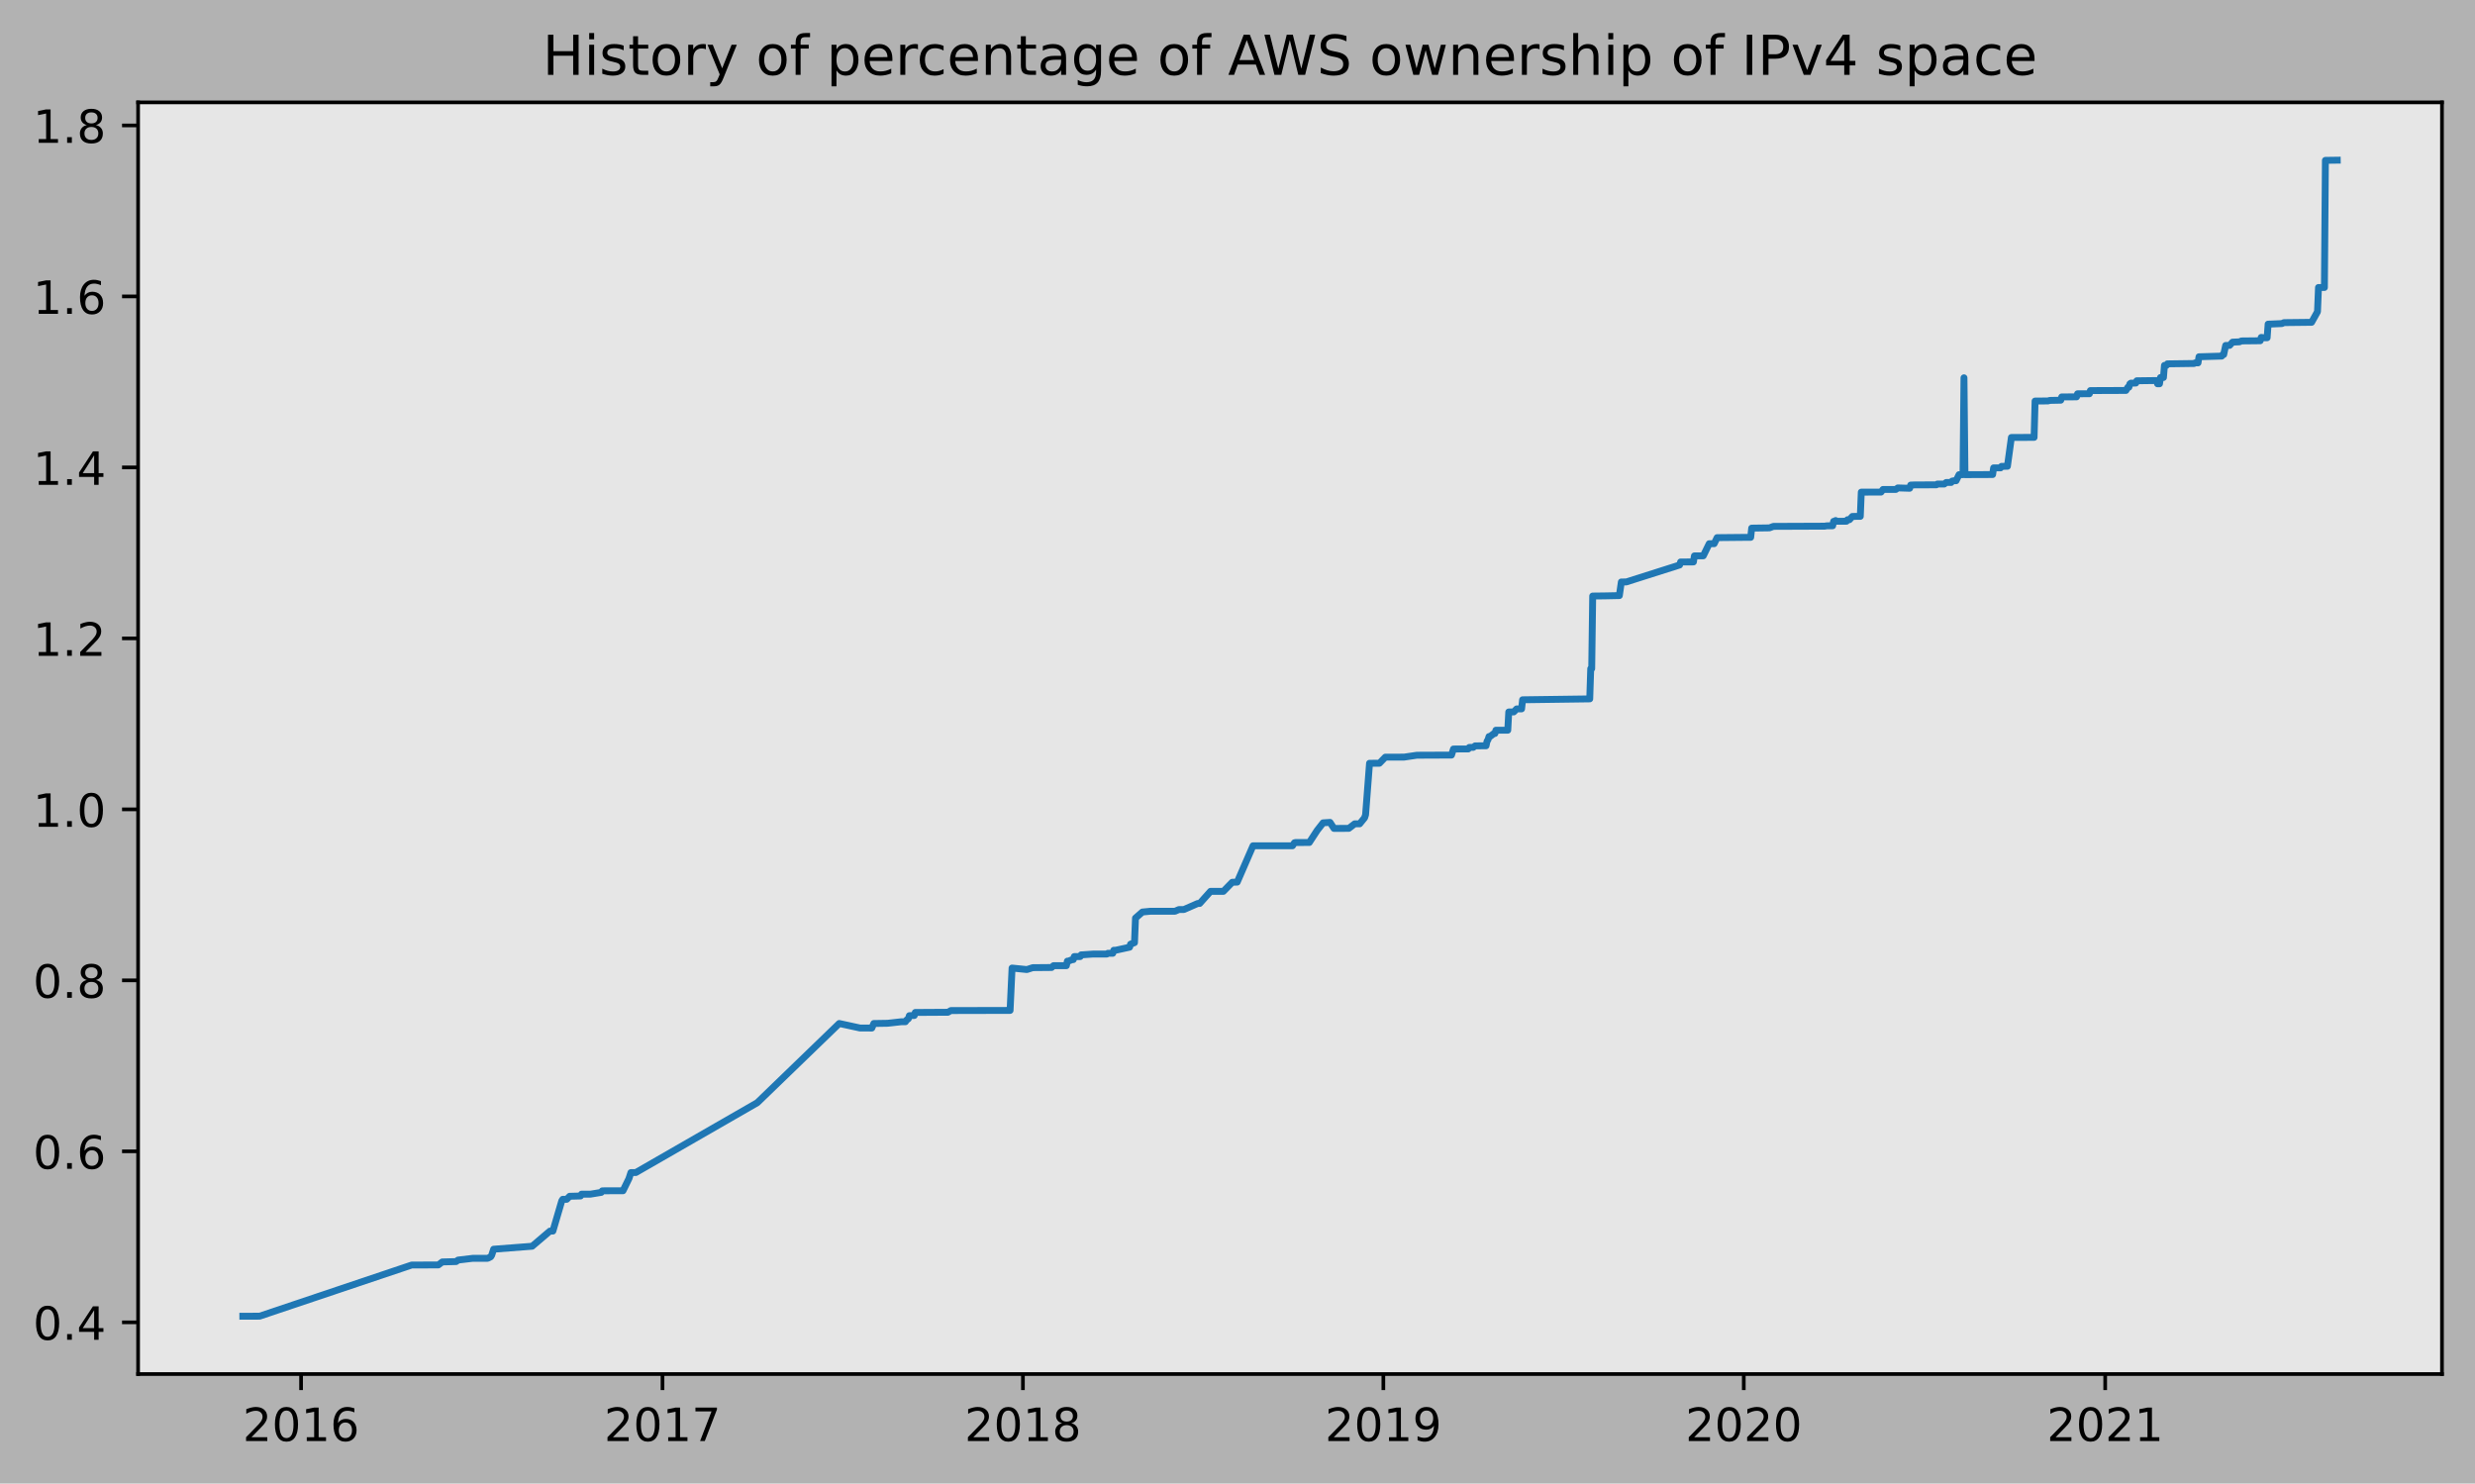
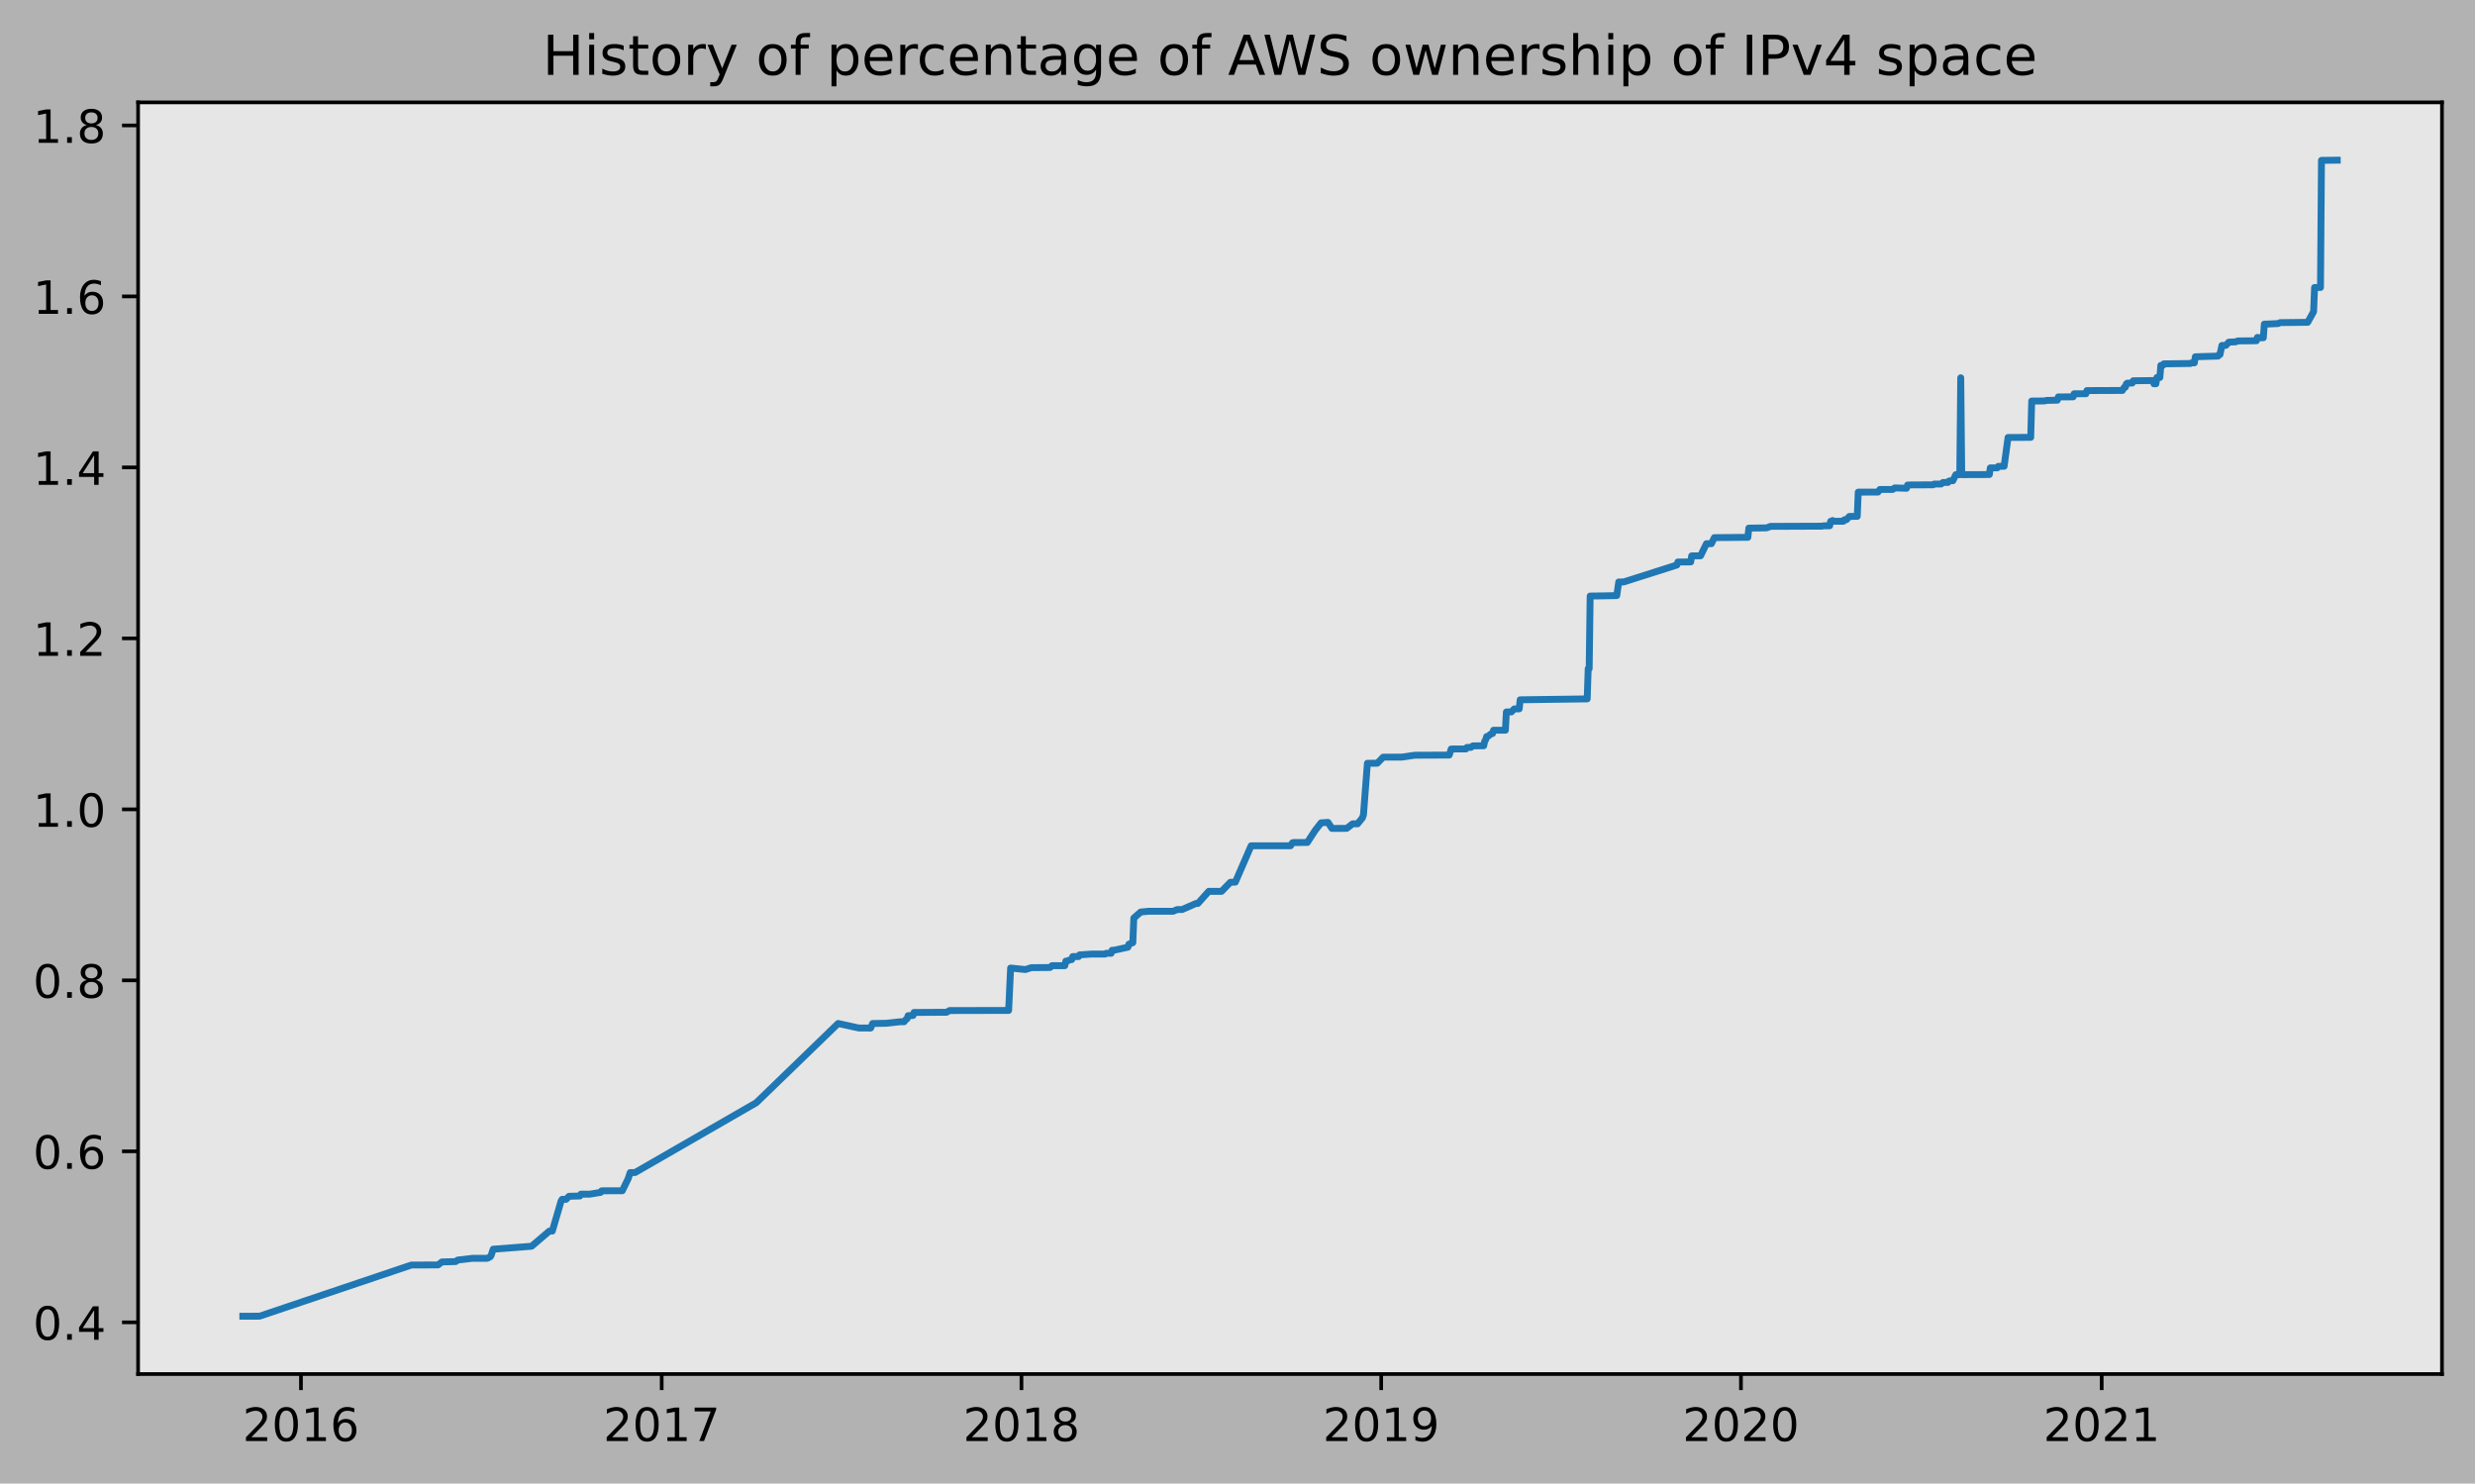
<svg xmlns="http://www.w3.org/2000/svg" xmlns:xlink="http://www.w3.org/1999/xlink" height="323.396pt" version="1.1" viewBox="0 0 539.503 323.396" width="539.503pt">
  <defs>
    <style type="text/css">
*{stroke-linecap:butt;stroke-linejoin:round;}
  </style>
  </defs>
  <g id="figure_1">
    <g id="patch_1">
      <path d="M 0 323.396  L 539.503 323.396  L 539.503 0  L 0 0  z " style="fill:#b2b2b2;" />
    </g>
    <g id="axes_1">
      <g id="patch_2">
        <path d="M 30.103 299.518  L 532.303 299.518  L 532.303 22.318  L 30.103 22.318  z " style="fill:#e6e6e6;" />
      </g>
      <g id="matplotlib.axis_1">
        <g id="xtick_1">
          <g id="line2d_1">
            <defs>
-               <path d="M 0 0  L 0 3.5  " id="m2114fb01b7" style="stroke:#000000;stroke-width:0.8;" />
-             </defs>
-             <g>
-               <use style="stroke:#000000;stroke-width:0.8;" x="65.63" xlink:href="#m2114fb01b7" y="299.518" />
+               <path d="M 0 0  L 0 3.5  " id="mc63dce19ae" style="stroke:#000000;stroke-width:0.8;" />
+             </defs>
+             <g>
+               <use style="stroke:#000000;stroke-width:0.8;" x="65.606" xlink:href="#mc63dce19ae" y="299.518" />
            </g>
          </g>
          <g id="text_1">
            <defs>
              <path d="M 19.188 8.297  L 53.609 8.297  L 53.609 0  L 7.328 0  L 7.328 8.297  Q 12.938 14.109 22.625 23.891  Q 32.328 33.688 34.812 36.531  Q 39.547 41.844 41.422 45.531  Q 43.312 49.219 43.312 52.781  Q 43.312 58.594 39.234 62.25  Q 35.156 65.922 28.609 65.922  Q 23.969 65.922 18.812 64.312  Q 13.672 62.703 7.812 59.422  L 7.812 69.391  Q 13.766 71.781 18.938 73  Q 24.125 74.219 28.422 74.219  Q 39.75 74.219 46.484 68.547  Q 53.219 62.891 53.219 53.422  Q 53.219 48.922 51.531 44.891  Q 49.859 40.875 45.406 35.406  Q 44.188 33.984 37.641 27.219  Q 31.109 20.453 19.188 8.297  z " id="DejaVuSans-50" />
              <path d="M 31.781 66.406  Q 24.172 66.406 20.328 58.906  Q 16.5 51.422 16.5 36.375  Q 16.5 21.391 20.328 13.891  Q 24.172 6.391 31.781 6.391  Q 39.453 6.391 43.281 13.891  Q 47.125 21.391 47.125 36.375  Q 47.125 51.422 43.281 58.906  Q 39.453 66.406 31.781 66.406  z M 31.781 74.219  Q 44.047 74.219 50.516 64.516  Q 56.984 54.828 56.984 36.375  Q 56.984 17.969 50.516 8.266  Q 44.047 -1.422 31.781 -1.422  Q 19.531 -1.422 13.062 8.266  Q 6.594 17.969 6.594 36.375  Q 6.594 54.828 13.062 64.516  Q 19.531 74.219 31.781 74.219  z " id="DejaVuSans-48" />
              <path d="M 12.406 8.297  L 28.516 8.297  L 28.516 63.922  L 10.984 60.406  L 10.984 69.391  L 28.422 72.906  L 38.281 72.906  L 38.281 8.297  L 54.391 8.297  L 54.391 0  L 12.406 0  z " id="DejaVuSans-49" />
              <path d="M 33.016 40.375  Q 26.375 40.375 22.484 35.828  Q 18.609 31.297 18.609 23.391  Q 18.609 15.531 22.484 10.953  Q 26.375 6.391 33.016 6.391  Q 39.656 6.391 43.531 10.953  Q 47.406 15.531 47.406 23.391  Q 47.406 31.297 43.531 35.828  Q 39.656 40.375 33.016 40.375  z M 52.594 71.297  L 52.594 62.312  Q 48.875 64.062 45.094 64.984  Q 41.312 65.922 37.594 65.922  Q 27.828 65.922 22.672 59.328  Q 17.531 52.734 16.797 39.406  Q 19.672 43.656 24.016 45.922  Q 28.375 48.188 33.594 48.188  Q 44.578 48.188 50.953 41.516  Q 57.328 34.859 57.328 23.391  Q 57.328 12.156 50.688 5.359  Q 44.047 -1.422 33.016 -1.422  Q 20.359 -1.422 13.672 8.266  Q 6.984 17.969 6.984 36.375  Q 6.984 53.656 15.188 63.938  Q 23.391 74.219 37.203 74.219  Q 40.922 74.219 44.703 73.484  Q 48.484 72.75 52.594 71.297  z " id="DejaVuSans-54" />
            </defs>
-             <g transform="translate(52.90515 314.1166)scale(0.1 -0.1)">
+             <g transform="translate(52.88125 314.1166)scale(0.1 -0.1)">
              <use xlink:href="#DejaVuSans-50" />
              <use x="63.623" xlink:href="#DejaVuSans-48" />
              <use x="127.246" xlink:href="#DejaVuSans-49" />
              <use x="190.869" xlink:href="#DejaVuSans-54" />
            </g>
          </g>
        </g>
        <g id="xtick_2">
          <g id="line2d_2">
            <g>
-               <use style="stroke:#000000;stroke-width:0.8;" x="144.412" xlink:href="#m2114fb01b7" y="299.518" />
+               <use style="stroke:#000000;stroke-width:0.8;" x="144.239" xlink:href="#mc63dce19ae" y="299.518" />
            </g>
          </g>
          <g id="text_2">
            <defs>
              <path d="M 8.203 72.906  L 55.078 72.906  L 55.078 68.703  L 28.609 0  L 18.312 0  L 43.219 64.594  L 8.203 64.594  z " id="DejaVuSans-55" />
            </defs>
-             <g transform="translate(131.6867 314.1166)scale(0.1 -0.1)">
+             <g transform="translate(131.5145 314.1166)scale(0.1 -0.1)">
              <use xlink:href="#DejaVuSans-50" />
              <use x="63.623" xlink:href="#DejaVuSans-48" />
              <use x="127.246" xlink:href="#DejaVuSans-49" />
              <use x="190.869" xlink:href="#DejaVuSans-55" />
            </g>
          </g>
        </g>
        <g id="xtick_3">
          <g id="line2d_3">
            <g>
-               <use style="stroke:#000000;stroke-width:0.8;" x="222.978" xlink:href="#m2114fb01b7" y="299.518" />
+               <use style="stroke:#000000;stroke-width:0.8;" x="222.658" xlink:href="#mc63dce19ae" y="299.518" />
            </g>
          </g>
          <g id="text_3">
            <defs>
              <path d="M 31.781 34.625  Q 24.75 34.625 20.719 30.859  Q 16.703 27.094 16.703 20.516  Q 16.703 13.922 20.719 10.156  Q 24.75 6.391 31.781 6.391  Q 38.812 6.391 42.859 10.172  Q 46.922 13.969 46.922 20.516  Q 46.922 27.094 42.891 30.859  Q 38.875 34.625 31.781 34.625  z M 21.922 38.812  Q 15.578 40.375 12.031 44.719  Q 8.5 49.078 8.5 55.328  Q 8.5 64.062 14.719 69.141  Q 20.953 74.219 31.781 74.219  Q 42.672 74.219 48.875 69.141  Q 55.078 64.062 55.078 55.328  Q 55.078 49.078 51.531 44.719  Q 48 40.375 41.703 38.812  Q 48.828 37.156 52.797 32.312  Q 56.781 27.484 56.781 20.516  Q 56.781 9.906 50.312 4.234  Q 43.844 -1.422 31.781 -1.422  Q 19.734 -1.422 13.25 4.234  Q 6.781 9.906 6.781 20.516  Q 6.781 27.484 10.781 32.312  Q 14.797 37.156 21.922 38.812  z M 18.312 54.391  Q 18.312 48.734 21.844 45.562  Q 25.391 42.391 31.781 42.391  Q 38.141 42.391 41.719 45.562  Q 45.312 48.734 45.312 54.391  Q 45.312 60.062 41.719 63.234  Q 38.141 66.406 31.781 66.406  Q 25.391 66.406 21.844 63.234  Q 18.312 60.062 18.312 54.391  z " id="DejaVuSans-56" />
            </defs>
-             <g transform="translate(210.253 314.1166)scale(0.1 -0.1)">
+             <g transform="translate(209.9329 314.1166)scale(0.1 -0.1)">
              <use xlink:href="#DejaVuSans-50" />
              <use x="63.623" xlink:href="#DejaVuSans-48" />
              <use x="127.246" xlink:href="#DejaVuSans-49" />
              <use x="190.869" xlink:href="#DejaVuSans-56" />
            </g>
          </g>
        </g>
        <g id="xtick_4">
          <g id="line2d_4">
            <g>
-               <use style="stroke:#000000;stroke-width:0.8;" x="301.544" xlink:href="#m2114fb01b7" y="299.518" />
+               <use style="stroke:#000000;stroke-width:0.8;" x="301.076" xlink:href="#mc63dce19ae" y="299.518" />
            </g>
          </g>
          <g id="text_4">
            <defs>
              <path d="M 10.984 1.516  L 10.984 10.5  Q 14.703 8.734 18.5 7.812  Q 22.312 6.891 25.984 6.891  Q 35.75 6.891 40.891 13.453  Q 46.047 20.016 46.781 33.406  Q 43.953 29.203 39.594 26.953  Q 35.25 24.703 29.984 24.703  Q 19.047 24.703 12.672 31.312  Q 6.297 37.938 6.297 49.422  Q 6.297 60.641 12.938 67.422  Q 19.578 74.219 30.609 74.219  Q 43.266 74.219 49.922 64.516  Q 56.594 54.828 56.594 36.375  Q 56.594 19.141 48.406 8.859  Q 40.234 -1.422 26.422 -1.422  Q 22.703 -1.422 18.891 -0.688  Q 15.094 0.047 10.984 1.516  z M 30.609 32.422  Q 37.25 32.422 41.125 36.953  Q 45.016 41.5 45.016 49.422  Q 45.016 57.281 41.125 61.844  Q 37.25 66.406 30.609 66.406  Q 23.969 66.406 20.094 61.844  Q 16.219 57.281 16.219 49.422  Q 16.219 41.5 20.094 36.953  Q 23.969 32.422 30.609 32.422  z " id="DejaVuSans-57" />
            </defs>
-             <g transform="translate(288.8193 314.1166)scale(0.1 -0.1)">
+             <g transform="translate(288.3513 314.1166)scale(0.1 -0.1)">
              <use xlink:href="#DejaVuSans-50" />
              <use x="63.623" xlink:href="#DejaVuSans-48" />
              <use x="127.246" xlink:href="#DejaVuSans-49" />
              <use x="190.869" xlink:href="#DejaVuSans-57" />
            </g>
          </g>
        </g>
        <g id="xtick_5">
          <g id="line2d_5">
            <g>
-               <use style="stroke:#000000;stroke-width:0.8;" x="380.111" xlink:href="#m2114fb01b7" y="299.518" />
+               <use style="stroke:#000000;stroke-width:0.8;" x="379.495" xlink:href="#mc63dce19ae" y="299.518" />
            </g>
          </g>
          <g id="text_5">
-             <g transform="translate(367.3855 314.1166)scale(0.1 -0.1)">
+             <g transform="translate(366.7697 314.1166)scale(0.1 -0.1)">
              <use xlink:href="#DejaVuSans-50" />
              <use x="63.623" xlink:href="#DejaVuSans-48" />
              <use x="127.246" xlink:href="#DejaVuSans-50" />
              <use x="190.869" xlink:href="#DejaVuSans-48" />
            </g>
          </g>
        </g>
        <g id="xtick_6">
          <g id="line2d_6">
            <g>
-               <use style="stroke:#000000;stroke-width:0.8;" x="458.892" xlink:href="#m2114fb01b7" y="299.518" />
+               <use style="stroke:#000000;stroke-width:0.8;" x="458.128" xlink:href="#mc63dce19ae" y="299.518" />
            </g>
          </g>
          <g id="text_6">
-             <g transform="translate(446.1671 314.1166)scale(0.1 -0.1)">
+             <g transform="translate(445.4029 314.1166)scale(0.1 -0.1)">
              <use xlink:href="#DejaVuSans-50" />
              <use x="63.623" xlink:href="#DejaVuSans-48" />
              <use x="127.246" xlink:href="#DejaVuSans-50" />
              <use x="190.869" xlink:href="#DejaVuSans-49" />
            </g>
          </g>
        </g>
      </g>
      <g id="matplotlib.axis_2">
        <g id="ytick_1">
          <g id="line2d_7">
            <defs>
-               <path d="M 0 0  L -3.5 0  " id="m2cd124b07d" style="stroke:#000000;stroke-width:0.8;" />
-             </defs>
-             <g>
-               <use style="stroke:#000000;stroke-width:0.8;" x="30.103" xlink:href="#m2cd124b07d" y="288.245" />
+               <path d="M 0 0  L -3.5 0  " id="m88553b12b4" style="stroke:#000000;stroke-width:0.8;" />
+             </defs>
+             <g>
+               <use style="stroke:#000000;stroke-width:0.8;" x="30.103" xlink:href="#m88553b12b4" y="288.245" />
            </g>
          </g>
          <g id="text_7">
            <defs>
              <path d="M 10.688 12.406  L 21 12.406  L 21 0  L 10.688 0  z " id="DejaVuSans-46" />
              <path d="M 37.797 64.312  L 12.891 25.391  L 37.797 25.391  z M 35.203 72.906  L 47.609 72.906  L 47.609 25.391  L 58.016 25.391  L 58.016 17.188  L 47.609 17.188  L 47.609 0  L 37.797 0  L 37.797 17.188  L 4.891 17.188  L 4.891 26.703  z " id="DejaVuSans-52" />
            </defs>
            <g transform="translate(7.2 292.0438)scale(0.1 -0.1)">
              <use xlink:href="#DejaVuSans-48" />
              <use x="63.623" xlink:href="#DejaVuSans-46" />
              <use x="95.41" xlink:href="#DejaVuSans-52" />
            </g>
          </g>
        </g>
        <g id="ytick_2">
          <g id="line2d_8">
            <g>
-               <use style="stroke:#000000;stroke-width:0.8;" x="30.103" xlink:href="#m2cd124b07d" y="250.972" />
+               <use style="stroke:#000000;stroke-width:0.8;" x="30.103" xlink:href="#m88553b12b4" y="250.972" />
            </g>
          </g>
          <g id="text_8">
            <g transform="translate(7.2 254.7716)scale(0.1 -0.1)">
              <use xlink:href="#DejaVuSans-48" />
              <use x="63.623" xlink:href="#DejaVuSans-46" />
              <use x="95.41" xlink:href="#DejaVuSans-54" />
            </g>
          </g>
        </g>
        <g id="ytick_3">
          <g id="line2d_9">
            <g>
-               <use style="stroke:#000000;stroke-width:0.8;" x="30.103" xlink:href="#m2cd124b07d" y="213.7" />
+               <use style="stroke:#000000;stroke-width:0.8;" x="30.103" xlink:href="#m88553b12b4" y="213.7" />
            </g>
          </g>
          <g id="text_9">
            <g transform="translate(7.2 217.4995)scale(0.1 -0.1)">
              <use xlink:href="#DejaVuSans-48" />
              <use x="63.623" xlink:href="#DejaVuSans-46" />
              <use x="95.41" xlink:href="#DejaVuSans-56" />
            </g>
          </g>
        </g>
        <g id="ytick_4">
          <g id="line2d_10">
            <g>
-               <use style="stroke:#000000;stroke-width:0.8;" x="30.103" xlink:href="#m2cd124b07d" y="176.428" />
+               <use style="stroke:#000000;stroke-width:0.8;" x="30.103" xlink:href="#m88553b12b4" y="176.428" />
            </g>
          </g>
          <g id="text_10">
            <g transform="translate(7.2 180.2274)scale(0.1 -0.1)">
              <use xlink:href="#DejaVuSans-49" />
              <use x="63.623" xlink:href="#DejaVuSans-46" />
              <use x="95.41" xlink:href="#DejaVuSans-48" />
            </g>
          </g>
        </g>
        <g id="ytick_5">
          <g id="line2d_11">
            <g>
-               <use style="stroke:#000000;stroke-width:0.8;" x="30.103" xlink:href="#m2cd124b07d" y="139.156" />
+               <use style="stroke:#000000;stroke-width:0.8;" x="30.103" xlink:href="#m88553b12b4" y="139.156" />
            </g>
          </g>
          <g id="text_11">
            <g transform="translate(7.2 142.9552)scale(0.1 -0.1)">
              <use xlink:href="#DejaVuSans-49" />
              <use x="63.623" xlink:href="#DejaVuSans-46" />
              <use x="95.41" xlink:href="#DejaVuSans-50" />
            </g>
          </g>
        </g>
        <g id="ytick_6">
          <g id="line2d_12">
            <g>
-               <use style="stroke:#000000;stroke-width:0.8;" x="30.103" xlink:href="#m2cd124b07d" y="101.884" />
+               <use style="stroke:#000000;stroke-width:0.8;" x="30.103" xlink:href="#m88553b12b4" y="101.884" />
            </g>
          </g>
          <g id="text_12">
            <g transform="translate(7.2 105.6831)scale(0.1 -0.1)">
              <use xlink:href="#DejaVuSans-49" />
              <use x="63.623" xlink:href="#DejaVuSans-46" />
              <use x="95.41" xlink:href="#DejaVuSans-52" />
            </g>
          </g>
        </g>
        <g id="ytick_7">
          <g id="line2d_13">
            <g>
-               <use style="stroke:#000000;stroke-width:0.8;" x="30.103" xlink:href="#m2cd124b07d" y="64.612" />
+               <use style="stroke:#000000;stroke-width:0.8;" x="30.103" xlink:href="#m88553b12b4" y="64.612" />
            </g>
          </g>
          <g id="text_13">
            <g transform="translate(7.2 68.41095)scale(0.1 -0.1)">
              <use xlink:href="#DejaVuSans-49" />
              <use x="63.623" xlink:href="#DejaVuSans-46" />
              <use x="95.41" xlink:href="#DejaVuSans-54" />
            </g>
          </g>
        </g>
        <g id="ytick_8">
          <g id="line2d_14">
            <g>
-               <use style="stroke:#000000;stroke-width:0.8;" x="30.103" xlink:href="#m2cd124b07d" y="27.34" />
+               <use style="stroke:#000000;stroke-width:0.8;" x="30.103" xlink:href="#m88553b12b4" y="27.34" />
            </g>
          </g>
          <g id="text_14">
            <g transform="translate(7.2 31.13881)scale(0.1 -0.1)">
              <use xlink:href="#DejaVuSans-49" />
              <use x="63.623" xlink:href="#DejaVuSans-46" />
              <use x="95.41" xlink:href="#DejaVuSans-56" />
            </g>
          </g>
        </g>
      </g>
      <g id="line2d_15">
-         <path clip-path="url(#pd1393d1a69)" d="M 52.93 286.918  L 56.59 286.904  L 89.738 275.756  L 95.55 275.732  L 96.411 275.082  L 99.424 275  L 99.855 274.671  L 103.084 274.288  L 106.312 274.291  L 106.958 273.961  L 107.173 273.631  L 107.604 272.306  L 115.999 271.658  L 119.873 268.357  L 120.519 268.355  L 122.456 261.757  L 122.671 261.427  L 123.532 261.427  L 124.178 260.767  L 126.546 260.702  L 126.761 260.307  L 128.698 260.307  L 131.066 259.919  L 131.281 259.589  L 131.712 259.574  L 135.802 259.562  L 137.093 256.923  L 137.524 255.604  L 138.6 255.593  L 165.076 240.366  L 182.941 223.101  L 187.462 224.087  L 190.045 224.094  L 190.475 223.105  L 193.489 223.056  L 196.502 222.719  L 197.363 222.719  L 197.578 222.389  L 198.009 222.059  L 198.224 221.399  L 199.3 221.358  L 199.516 220.698  L 206.619 220.656  L 207.265 220.284  L 220.18 220.254  L 220.61 211.017  L 223.839 211.347  L 225.13 210.933  L 229.22 210.897  L 229.651 210.5  L 232.449 210.501  L 232.664 209.511  L 232.879 209.509  L 233.74 209.177  L 233.956 209.176  L 234.171 208.516  L 235.462 208.515  L 235.678 208.137  L 235.893 208.135  L 238.261 207.967  L 241.274 207.966  L 241.489 207.801  L 242.566 207.799  L 242.781 207.14  L 243.211 207.134  L 246.225 206.474  L 246.44 205.815  L 247.301 205.485  L 247.516 200.124  L 249.023 198.804  L 250.745 198.639  L 256.126 198.633  L 256.987 198.262  L 258.064 198.262  L 261.077 196.942  L 261.508 196.938  L 263.875 194.298  L 266.674 194.302  L 268.611 192.317  L 269.687 192.29  L 273.131 184.37  L 281.741 184.366  L 282.172 183.706  L 282.387 183.654  L 285.401 183.65  L 287.123 181.011  L 288.414 179.362  L 289.921 179.263  L 290.782 180.582  L 294.011 180.57  L 295.302 179.581  L 296.378 179.579  L 297.455 178.26  L 297.67 177.595  L 298.531 166.379  L 300.683 166.374  L 301.975 165.049  L 306.065 165.037  L 308.863 164.625  L 316.397 164.592  L 316.827 163.271  L 320.056 163.256  L 320.271 162.926  L 321.132 162.915  L 321.563 162.585  L 323.93 162.567  L 324.146 161.577  L 324.361 161.247  L 324.576 160.551  L 324.791 160.55  L 325.652 159.89  L 325.868 159.89  L 326.083 159.175  L 328.666 159.171  L 328.881 155.197  L 329.957 155.191  L 330.603 154.53  L 331.679 154.524  L 331.895 152.542  L 346.532 152.344  L 346.747 145.761  L 346.962 145.761  L 347.177 129.926  L 349.76 129.896  L 352.989 129.829  L 353.42 126.86  L 354.496 126.854  L 366.119 123.163  L 366.335 122.503  L 369.133 122.493  L 369.348 121.174  L 371.285 121.156  L 372.577 118.516  L 373.653 118.515  L 374.299 117.196  L 380.326 117.137  L 381.617 117.131  L 381.833 115.122  L 385.707 115.066  L 386.568 114.741  L 397.761 114.697  L 398.192 114.615  L 399.483 114.61  L 399.698 113.64  L 399.914 113.64  L 400.129 113.468  L 400.344 113.63  L 402.497 113.617  L 402.712 113.288  L 403.142 113.287  L 403.788 112.574  L 405.51 112.557  L 405.725 107.276  L 410.03 107.267  L 410.461 106.69  L 413.259 106.687  L 413.69 106.357  L 416.273 106.435  L 416.488 105.739  L 417.349 105.705  L 422.084 105.683  L 422.3 105.518  L 423.806 105.512  L 424.237 105.173  L 425.313 105.169  L 425.528 104.87  L 425.959 104.788  L 426.389 104.788  L 427.035 103.468  L 427.896 103.468  L 428.111 82.354  L 428.327 103.466  L 434.354 103.442  L 434.569 101.99  L 436.076 101.99  L 436.291 101.659  L 437.582 101.641  L 438.443 95.363  L 443.394 95.339  L 443.609 87.422  L 446.408 87.399  L 446.838 87.282  L 449.206 87.234  L 449.421 86.522  L 452.65 86.51  L 452.865 85.838  L 455.448 85.834  L 455.663 85.141  L 463.412 85.111  L 463.843 84.404  L 464.058 84.404  L 464.273 83.687  L 464.489 83.519  L 465.565 83.5  L 465.78 83.005  L 470.085 82.95  L 470.3 83.66  L 470.731 83.658  L 470.946 82.29  L 471.592 82.289  L 471.807 79.65  L 472.238 79.648  L 472.453 79.314  L 478.265 79.233  L 478.48 79.101  L 479.126 79.1  L 479.341 77.769  L 484.292 77.623  L 484.507 77.292  L 484.722 77.291  L 485.153 75.301  L 486.014 75.291  L 486.659 74.58  L 488.166 74.516  L 488.597 74.319  L 492.686 74.277  L 492.902 73.55  L 493.547 73.63  L 494.193 73.624  L 494.408 70.654  L 495.054 70.636  L 497.422 70.531  L 497.852 70.324  L 503.879 70.258  L 505.171 67.944  L 505.386 62.666  L 506.678 62.665  L 506.893 34.953  L 509.476 34.918  L 509.476 34.918  " style="fill:none;stroke:#1f77b4;stroke-linecap:square;stroke-width:1.5;" />
+         <path clip-path="url(#p150ff99244)" d="M 52.93 286.918  L 56.583 286.904  L 89.669 275.756  L 95.47 275.732  L 96.329 275.082  L 99.337 275  L 99.767 274.671  L 102.989 274.288  L 106.212 274.291  L 106.856 273.961  L 107.071 273.631  L 107.501 272.306  L 115.88 271.658  L 119.747 268.357  L 120.392 268.355  L 122.325 261.757  L 122.54 261.427  L 123.4 261.427  L 124.044 260.767  L 126.407 260.702  L 126.622 260.307  L 128.556 260.307  L 130.919 259.919  L 131.134 259.589  L 131.564 259.574  L 135.646 259.562  L 136.935 256.923  L 137.364 255.604  L 138.439 255.593  L 164.865 240.366  L 182.697 223.101  L 187.208 224.087  L 189.787 224.094  L 190.216 223.105  L 193.224 223.056  L 196.232 222.719  L 197.091 222.719  L 197.306 222.389  L 197.736 222.059  L 197.951 221.399  L 199.025 221.358  L 199.24 220.698  L 206.33 220.656  L 206.974 220.284  L 219.865 220.254  L 220.295 211.017  L 223.517 211.347  L 224.806 210.933  L 228.888 210.897  L 229.318 210.5  L 232.111 210.501  L 232.326 209.511  L 232.541 209.509  L 233.4 209.177  L 233.615 209.176  L 233.83 208.516  L 235.119 208.515  L 235.334 208.137  L 235.549 208.135  L 237.912 207.967  L 240.92 207.966  L 241.135 207.801  L 242.209 207.799  L 242.424 207.14  L 242.853 207.134  L 245.861 206.474  L 246.076 205.815  L 246.935 205.485  L 247.15 200.124  L 248.654 198.804  L 250.373 198.639  L 255.744 198.633  L 256.603 198.262  L 257.678 198.262  L 260.685 196.942  L 261.115 196.938  L 263.478 194.298  L 266.271 194.302  L 268.205 192.317  L 269.279 192.29  L 272.717 184.37  L 281.311 184.366  L 281.74 183.706  L 281.955 183.654  L 284.963 183.65  L 286.682 181.011  L 287.971 179.362  L 289.475 179.263  L 290.334 180.582  L 293.557 180.57  L 294.846 179.581  L 295.92 179.579  L 296.994 178.26  L 297.209 177.595  L 298.068 166.379  L 300.217 166.374  L 301.506 165.049  L 305.588 165.037  L 308.381 164.625  L 315.901 164.592  L 316.33 163.271  L 319.553 163.256  L 319.768 162.926  L 320.627 162.915  L 321.057 162.585  L 323.42 162.567  L 323.635 161.577  L 323.85 161.247  L 324.065 160.551  L 324.28 160.55  L 325.139 159.89  L 325.354 159.89  L 325.569 159.175  L 328.147 159.171  L 328.362 155.197  L 329.436 155.191  L 330.08 154.53  L 331.155 154.524  L 331.369 152.542  L 345.979 152.344  L 346.194 145.761  L 346.409 145.761  L 346.623 129.926  L 349.202 129.896  L 352.424 129.829  L 352.854 126.86  L 353.928 126.854  L 365.53 123.163  L 365.745 122.503  L 368.538 122.493  L 368.752 121.174  L 370.686 121.156  L 371.975 118.516  L 373.049 118.515  L 373.694 117.196  L 379.71 117.137  L 380.999 117.131  L 381.213 115.122  L 385.081 115.066  L 385.94 114.741  L 397.112 114.697  L 397.542 114.615  L 398.831 114.61  L 399.046 113.64  L 399.26 113.64  L 399.475 113.468  L 399.69 113.63  L 401.839 113.617  L 402.053 113.288  L 402.483 113.287  L 403.128 112.574  L 404.846 112.557  L 405.061 107.276  L 409.358 107.267  L 409.788 106.69  L 412.581 106.687  L 413.01 106.357  L 415.589 106.435  L 415.803 105.739  L 416.663 105.705  L 421.389 105.683  L 421.604 105.518  L 423.108 105.512  L 423.538 105.173  L 424.612 105.169  L 424.827 104.87  L 425.257 104.788  L 425.686 104.788  L 426.331 103.468  L 427.19 103.468  L 427.405 82.354  L 427.62 103.466  L 433.636 103.442  L 433.85 101.99  L 435.354 101.99  L 435.569 101.659  L 436.858 101.641  L 437.718 95.363  L 442.659 95.339  L 442.874 87.422  L 445.667 87.399  L 446.097 87.282  L 448.46 87.234  L 448.675 86.522  L 451.897 86.51  L 452.112 85.838  L 454.69 85.834  L 454.905 85.141  L 462.64 85.111  L 463.069 84.404  L 463.284 84.404  L 463.499 83.687  L 463.714 83.519  L 464.788 83.5  L 465.003 83.005  L 469.3 82.95  L 469.515 83.66  L 469.944 83.658  L 470.159 82.29  L 470.804 82.289  L 471.019 79.65  L 471.448 79.648  L 471.663 79.314  L 477.464 79.233  L 477.679 79.101  L 478.323 79.1  L 478.538 77.769  L 483.48 77.623  L 483.694 77.292  L 483.909 77.291  L 484.339 75.301  L 485.198 75.291  L 485.843 74.58  L 487.347 74.516  L 487.777 74.319  L 491.859 74.277  L 492.073 73.55  L 492.718 73.63  L 493.362 73.624  L 493.577 70.654  L 494.222 70.636  L 496.585 70.531  L 497.015 70.324  L 503.031 70.258  L 504.32 67.944  L 504.534 62.666  L 505.823 62.665  L 506.038 34.953  L 509.476 34.918  L 509.476 34.918  " style="fill:none;stroke:#1f77b4;stroke-linecap:square;stroke-width:1.5;" />
      </g>
      <g id="patch_3">
        <path d="M 30.103 299.518  L 30.103 22.318  " style="fill:none;stroke:#000000;stroke-linecap:square;stroke-linejoin:miter;stroke-width:0.8;" />
      </g>
      <g id="patch_4">
        <path d="M 532.303 299.518  L 532.303 22.318  " style="fill:none;stroke:#000000;stroke-linecap:square;stroke-linejoin:miter;stroke-width:0.8;" />
      </g>
      <g id="patch_5">
        <path d="M 30.103 299.518  L 532.303 299.518  " style="fill:none;stroke:#000000;stroke-linecap:square;stroke-linejoin:miter;stroke-width:0.8;" />
      </g>
      <g id="patch_6">
        <path d="M 30.103 22.318  L 532.303 22.318  " style="fill:none;stroke:#000000;stroke-linecap:square;stroke-linejoin:miter;stroke-width:0.8;" />
      </g>
      <g id="text_15">
        <defs>
          <path d="M 9.812 72.906  L 19.672 72.906  L 19.672 43.016  L 55.516 43.016  L 55.516 72.906  L 65.375 72.906  L 65.375 0  L 55.516 0  L 55.516 34.719  L 19.672 34.719  L 19.672 0  L 9.812 0  z " id="DejaVuSans-72" />
          <path d="M 9.422 54.688  L 18.406 54.688  L 18.406 0  L 9.422 0  z M 9.422 75.984  L 18.406 75.984  L 18.406 64.594  L 9.422 64.594  z " id="DejaVuSans-105" />
          <path d="M 44.281 53.078  L 44.281 44.578  Q 40.484 46.531 36.375 47.5  Q 32.281 48.484 27.875 48.484  Q 21.188 48.484 17.844 46.438  Q 14.5 44.391 14.5 40.281  Q 14.5 37.156 16.891 35.375  Q 19.281 33.594 26.516 31.984  L 29.594 31.297  Q 39.156 29.25 43.188 25.516  Q 47.219 21.781 47.219 15.094  Q 47.219 7.469 41.188 3.016  Q 35.156 -1.422 24.609 -1.422  Q 20.219 -1.422 15.453 -0.562  Q 10.688 0.297 5.422 2  L 5.422 11.281  Q 10.406 8.688 15.234 7.391  Q 20.062 6.109 24.812 6.109  Q 31.156 6.109 34.562 8.281  Q 37.984 10.453 37.984 14.406  Q 37.984 18.062 35.516 20.016  Q 33.062 21.969 24.703 23.781  L 21.578 24.516  Q 13.234 26.266 9.516 29.906  Q 5.812 33.547 5.812 39.891  Q 5.812 47.609 11.281 51.797  Q 16.75 56 26.812 56  Q 31.781 56 36.172 55.266  Q 40.578 54.547 44.281 53.078  z " id="DejaVuSans-115" />
          <path d="M 18.312 70.219  L 18.312 54.688  L 36.812 54.688  L 36.812 47.703  L 18.312 47.703  L 18.312 18.016  Q 18.312 11.328 20.141 9.422  Q 21.969 7.516 27.594 7.516  L 36.812 7.516  L 36.812 0  L 27.594 0  Q 17.188 0 13.234 3.875  Q 9.281 7.766 9.281 18.016  L 9.281 47.703  L 2.688 47.703  L 2.688 54.688  L 9.281 54.688  L 9.281 70.219  z " id="DejaVuSans-116" />
          <path d="M 30.609 48.391  Q 23.391 48.391 19.188 42.75  Q 14.984 37.109 14.984 27.297  Q 14.984 17.484 19.156 11.844  Q 23.344 6.203 30.609 6.203  Q 37.797 6.203 41.984 11.859  Q 46.188 17.531 46.188 27.297  Q 46.188 37.016 41.984 42.703  Q 37.797 48.391 30.609 48.391  z M 30.609 56  Q 42.328 56 49.016 48.375  Q 55.719 40.766 55.719 27.297  Q 55.719 13.875 49.016 6.219  Q 42.328 -1.422 30.609 -1.422  Q 18.844 -1.422 12.172 6.219  Q 5.516 13.875 5.516 27.297  Q 5.516 40.766 12.172 48.375  Q 18.844 56 30.609 56  z " id="DejaVuSans-111" />
          <path d="M 41.109 46.297  Q 39.594 47.172 37.812 47.578  Q 36.031 48 33.891 48  Q 26.266 48 22.188 43.047  Q 18.109 38.094 18.109 28.812  L 18.109 0  L 9.078 0  L 9.078 54.688  L 18.109 54.688  L 18.109 46.188  Q 20.953 51.172 25.484 53.578  Q 30.031 56 36.531 56  Q 37.453 56 38.578 55.875  Q 39.703 55.766 41.062 55.516  z " id="DejaVuSans-114" />
          <path d="M 32.172 -5.078  Q 28.375 -14.844 24.75 -17.812  Q 21.141 -20.797 15.094 -20.797  L 7.906 -20.797  L 7.906 -13.281  L 13.188 -13.281  Q 16.891 -13.281 18.938 -11.516  Q 21 -9.766 23.484 -3.219  L 25.094 0.875  L 2.984 54.688  L 12.5 54.688  L 29.594 11.922  L 46.688 54.688  L 56.203 54.688  z " id="DejaVuSans-121" />
          <path id="DejaVuSans-32" />
          <path d="M 37.109 75.984  L 37.109 68.5  L 28.516 68.5  Q 23.688 68.5 21.797 66.547  Q 19.922 64.594 19.922 59.516  L 19.922 54.688  L 34.719 54.688  L 34.719 47.703  L 19.922 47.703  L 19.922 0  L 10.891 0  L 10.891 47.703  L 2.297 47.703  L 2.297 54.688  L 10.891 54.688  L 10.891 58.5  Q 10.891 67.625 15.141 71.797  Q 19.391 75.984 28.609 75.984  z " id="DejaVuSans-102" />
          <path d="M 18.109 8.203  L 18.109 -20.797  L 9.078 -20.797  L 9.078 54.688  L 18.109 54.688  L 18.109 46.391  Q 20.953 51.266 25.266 53.625  Q 29.594 56 35.594 56  Q 45.562 56 51.781 48.094  Q 58.016 40.188 58.016 27.297  Q 58.016 14.406 51.781 6.484  Q 45.562 -1.422 35.594 -1.422  Q 29.594 -1.422 25.266 0.953  Q 20.953 3.328 18.109 8.203  z M 48.688 27.297  Q 48.688 37.203 44.609 42.844  Q 40.531 48.484 33.406 48.484  Q 26.266 48.484 22.188 42.844  Q 18.109 37.203 18.109 27.297  Q 18.109 17.391 22.188 11.75  Q 26.266 6.109 33.406 6.109  Q 40.531 6.109 44.609 11.75  Q 48.688 17.391 48.688 27.297  z " id="DejaVuSans-112" />
          <path d="M 56.203 29.594  L 56.203 25.203  L 14.891 25.203  Q 15.484 15.922 20.484 11.062  Q 25.484 6.203 34.422 6.203  Q 39.594 6.203 44.453 7.469  Q 49.312 8.734 54.109 11.281  L 54.109 2.781  Q 49.266 0.734 44.188 -0.344  Q 39.109 -1.422 33.891 -1.422  Q 20.797 -1.422 13.156 6.188  Q 5.516 13.812 5.516 26.812  Q 5.516 40.234 12.766 48.109  Q 20.016 56 32.328 56  Q 43.359 56 49.781 48.891  Q 56.203 41.797 56.203 29.594  z M 47.219 32.234  Q 47.125 39.594 43.094 43.984  Q 39.062 48.391 32.422 48.391  Q 24.906 48.391 20.391 44.141  Q 15.875 39.891 15.188 32.172  z " id="DejaVuSans-101" />
          <path d="M 48.781 52.594  L 48.781 44.188  Q 44.969 46.297 41.141 47.344  Q 37.312 48.391 33.406 48.391  Q 24.656 48.391 19.812 42.844  Q 14.984 37.312 14.984 27.297  Q 14.984 17.281 19.812 11.734  Q 24.656 6.203 33.406 6.203  Q 37.312 6.203 41.141 7.25  Q 44.969 8.297 48.781 10.406  L 48.781 2.094  Q 45.016 0.344 40.984 -0.531  Q 36.969 -1.422 32.422 -1.422  Q 20.062 -1.422 12.781 6.344  Q 5.516 14.109 5.516 27.297  Q 5.516 40.672 12.859 48.328  Q 20.219 56 33.016 56  Q 37.156 56 41.109 55.141  Q 45.062 54.297 48.781 52.594  z " id="DejaVuSans-99" />
          <path d="M 54.891 33.016  L 54.891 0  L 45.906 0  L 45.906 32.719  Q 45.906 40.484 42.875 44.328  Q 39.844 48.188 33.797 48.188  Q 26.516 48.188 22.312 43.547  Q 18.109 38.922 18.109 30.906  L 18.109 0  L 9.078 0  L 9.078 54.688  L 18.109 54.688  L 18.109 46.188  Q 21.344 51.125 25.703 53.562  Q 30.078 56 35.797 56  Q 45.219 56 50.047 50.172  Q 54.891 44.344 54.891 33.016  z " id="DejaVuSans-110" />
          <path d="M 34.281 27.484  Q 23.391 27.484 19.188 25  Q 14.984 22.516 14.984 16.5  Q 14.984 11.719 18.141 8.906  Q 21.297 6.109 26.703 6.109  Q 34.188 6.109 38.703 11.406  Q 43.219 16.703 43.219 25.484  L 43.219 27.484  z M 52.203 31.203  L 52.203 0  L 43.219 0  L 43.219 8.297  Q 40.141 3.328 35.547 0.953  Q 30.953 -1.422 24.312 -1.422  Q 15.922 -1.422 10.953 3.297  Q 6 8.016 6 15.922  Q 6 25.141 12.172 29.828  Q 18.359 34.516 30.609 34.516  L 43.219 34.516  L 43.219 35.406  Q 43.219 41.609 39.141 45  Q 35.062 48.391 27.688 48.391  Q 23 48.391 18.547 47.266  Q 14.109 46.141 10.016 43.891  L 10.016 52.203  Q 14.938 54.109 19.578 55.047  Q 24.219 56 28.609 56  Q 40.484 56 46.344 49.844  Q 52.203 43.703 52.203 31.203  z " id="DejaVuSans-97" />
          <path d="M 45.406 27.984  Q 45.406 37.75 41.375 43.109  Q 37.359 48.484 30.078 48.484  Q 22.859 48.484 18.828 43.109  Q 14.797 37.75 14.797 27.984  Q 14.797 18.266 18.828 12.891  Q 22.859 7.516 30.078 7.516  Q 37.359 7.516 41.375 12.891  Q 45.406 18.266 45.406 27.984  z M 54.391 6.781  Q 54.391 -7.172 48.188 -13.984  Q 42 -20.797 29.203 -20.797  Q 24.469 -20.797 20.266 -20.094  Q 16.062 -19.391 12.109 -17.922  L 12.109 -9.188  Q 16.062 -11.328 19.922 -12.344  Q 23.781 -13.375 27.781 -13.375  Q 36.625 -13.375 41.016 -8.766  Q 45.406 -4.156 45.406 5.172  L 45.406 9.625  Q 42.625 4.781 38.281 2.391  Q 33.938 0 27.875 0  Q 17.828 0 11.672 7.656  Q 5.516 15.328 5.516 27.984  Q 5.516 40.672 11.672 48.328  Q 17.828 56 27.875 56  Q 33.938 56 38.281 53.609  Q 42.625 51.219 45.406 46.391  L 45.406 54.688  L 54.391 54.688  z " id="DejaVuSans-103" />
          <path d="M 34.188 63.188  L 20.797 26.906  L 47.609 26.906  z M 28.609 72.906  L 39.797 72.906  L 67.578 0  L 57.328 0  L 50.688 18.703  L 17.828 18.703  L 11.188 0  L 0.781 0  z " id="DejaVuSans-65" />
          <path d="M 3.328 72.906  L 13.281 72.906  L 28.609 11.281  L 43.891 72.906  L 54.984 72.906  L 70.312 11.281  L 85.594 72.906  L 95.609 72.906  L 77.297 0  L 64.891 0  L 49.516 63.281  L 33.984 0  L 21.578 0  z " id="DejaVuSans-87" />
          <path d="M 53.516 70.516  L 53.516 60.891  Q 47.906 63.578 42.922 64.891  Q 37.938 66.219 33.297 66.219  Q 25.25 66.219 20.875 63.094  Q 16.5 59.969 16.5 54.203  Q 16.5 49.359 19.406 46.891  Q 22.312 44.438 30.422 42.922  L 36.375 41.703  Q 47.406 39.594 52.656 34.297  Q 57.906 29 57.906 20.125  Q 57.906 9.516 50.797 4.047  Q 43.703 -1.422 29.984 -1.422  Q 24.812 -1.422 18.969 -0.25  Q 13.141 0.922 6.891 3.219  L 6.891 13.375  Q 12.891 10.016 18.656 8.297  Q 24.422 6.594 29.984 6.594  Q 38.422 6.594 43.016 9.906  Q 47.609 13.234 47.609 19.391  Q 47.609 24.75 44.312 27.781  Q 41.016 30.812 33.5 32.328  L 27.484 33.5  Q 16.453 35.688 11.516 40.375  Q 6.594 45.062 6.594 53.422  Q 6.594 63.094 13.406 68.656  Q 20.219 74.219 32.172 74.219  Q 37.312 74.219 42.625 73.281  Q 47.953 72.359 53.516 70.516  z " id="DejaVuSans-83" />
          <path d="M 4.203 54.688  L 13.188 54.688  L 24.422 12.016  L 35.594 54.688  L 46.188 54.688  L 57.422 12.016  L 68.609 54.688  L 77.594 54.688  L 63.281 0  L 52.688 0  L 40.922 44.828  L 29.109 0  L 18.5 0  z " id="DejaVuSans-119" />
          <path d="M 54.891 33.016  L 54.891 0  L 45.906 0  L 45.906 32.719  Q 45.906 40.484 42.875 44.328  Q 39.844 48.188 33.797 48.188  Q 26.516 48.188 22.312 43.547  Q 18.109 38.922 18.109 30.906  L 18.109 0  L 9.078 0  L 9.078 75.984  L 18.109 75.984  L 18.109 46.188  Q 21.344 51.125 25.703 53.562  Q 30.078 56 35.797 56  Q 45.219 56 50.047 50.172  Q 54.891 44.344 54.891 33.016  z " id="DejaVuSans-104" />
          <path d="M 9.812 72.906  L 19.672 72.906  L 19.672 0  L 9.812 0  z " id="DejaVuSans-73" />
          <path d="M 19.672 64.797  L 19.672 37.406  L 32.078 37.406  Q 38.969 37.406 42.719 40.969  Q 46.484 44.531 46.484 51.125  Q 46.484 57.672 42.719 61.234  Q 38.969 64.797 32.078 64.797  z M 9.812 72.906  L 32.078 72.906  Q 44.344 72.906 50.609 67.359  Q 56.891 61.812 56.891 51.125  Q 56.891 40.328 50.609 34.812  Q 44.344 29.297 32.078 29.297  L 19.672 29.297  L 19.672 0  L 9.812 0  z " id="DejaVuSans-80" />
          <path d="M 2.984 54.688  L 12.5 54.688  L 29.594 8.797  L 46.688 54.688  L 56.203 54.688  L 35.688 0  L 23.484 0  z " id="DejaVuSans-118" />
        </defs>
        <g transform="translate(118.2778 16.31812)scale(0.12 -0.12)">
          <use xlink:href="#DejaVuSans-72" />
          <use x="75.195" xlink:href="#DejaVuSans-105" />
          <use x="102.979" xlink:href="#DejaVuSans-115" />
          <use x="155.078" xlink:href="#DejaVuSans-116" />
          <use x="194.287" xlink:href="#DejaVuSans-111" />
          <use x="255.469" xlink:href="#DejaVuSans-114" />
          <use x="296.582" xlink:href="#DejaVuSans-121" />
          <use x="355.762" xlink:href="#DejaVuSans-32" />
          <use x="387.549" xlink:href="#DejaVuSans-111" />
          <use x="448.73" xlink:href="#DejaVuSans-102" />
          <use x="483.936" xlink:href="#DejaVuSans-32" />
          <use x="515.723" xlink:href="#DejaVuSans-112" />
          <use x="579.199" xlink:href="#DejaVuSans-101" />
          <use x="640.723" xlink:href="#DejaVuSans-114" />
          <use x="679.586" xlink:href="#DejaVuSans-99" />
          <use x="734.566" xlink:href="#DejaVuSans-101" />
          <use x="796.09" xlink:href="#DejaVuSans-110" />
          <use x="859.469" xlink:href="#DejaVuSans-116" />
          <use x="898.678" xlink:href="#DejaVuSans-97" />
          <use x="959.957" xlink:href="#DejaVuSans-103" />
          <use x="1023.434" xlink:href="#DejaVuSans-101" />
          <use x="1084.957" xlink:href="#DejaVuSans-32" />
          <use x="1116.744" xlink:href="#DejaVuSans-111" />
          <use x="1177.926" xlink:href="#DejaVuSans-102" />
          <use x="1213.131" xlink:href="#DejaVuSans-32" />
          <use x="1244.918" xlink:href="#DejaVuSans-65" />
          <use x="1307.826" xlink:href="#DejaVuSans-87" />
          <use x="1406.703" xlink:href="#DejaVuSans-83" />
          <use x="1470.18" xlink:href="#DejaVuSans-32" />
          <use x="1501.967" xlink:href="#DejaVuSans-111" />
          <use x="1563.148" xlink:href="#DejaVuSans-119" />
          <use x="1644.936" xlink:href="#DejaVuSans-110" />
          <use x="1708.314" xlink:href="#DejaVuSans-101" />
          <use x="1769.838" xlink:href="#DejaVuSans-114" />
          <use x="1810.951" xlink:href="#DejaVuSans-115" />
          <use x="1863.051" xlink:href="#DejaVuSans-104" />
          <use x="1926.43" xlink:href="#DejaVuSans-105" />
          <use x="1954.213" xlink:href="#DejaVuSans-112" />
          <use x="2017.689" xlink:href="#DejaVuSans-32" />
          <use x="2049.477" xlink:href="#DejaVuSans-111" />
          <use x="2110.658" xlink:href="#DejaVuSans-102" />
          <use x="2145.863" xlink:href="#DejaVuSans-32" />
          <use x="2177.65" xlink:href="#DejaVuSans-73" />
          <use x="2207.143" xlink:href="#DejaVuSans-80" />
          <use x="2267.445" xlink:href="#DejaVuSans-118" />
          <use x="2326.625" xlink:href="#DejaVuSans-52" />
          <use x="2390.248" xlink:href="#DejaVuSans-32" />
          <use x="2422.035" xlink:href="#DejaVuSans-115" />
          <use x="2474.135" xlink:href="#DejaVuSans-112" />
          <use x="2537.611" xlink:href="#DejaVuSans-97" />
          <use x="2598.891" xlink:href="#DejaVuSans-99" />
          <use x="2653.871" xlink:href="#DejaVuSans-101" />
        </g>
      </g>
    </g>
  </g>
  <defs>
-     <clipPath id="pd1393d1a69">
+     <clipPath id="p150ff99244">
      <rect height="277.2" width="502.2" x="30.103" y="22.318" />
    </clipPath>
  </defs>
</svg>
